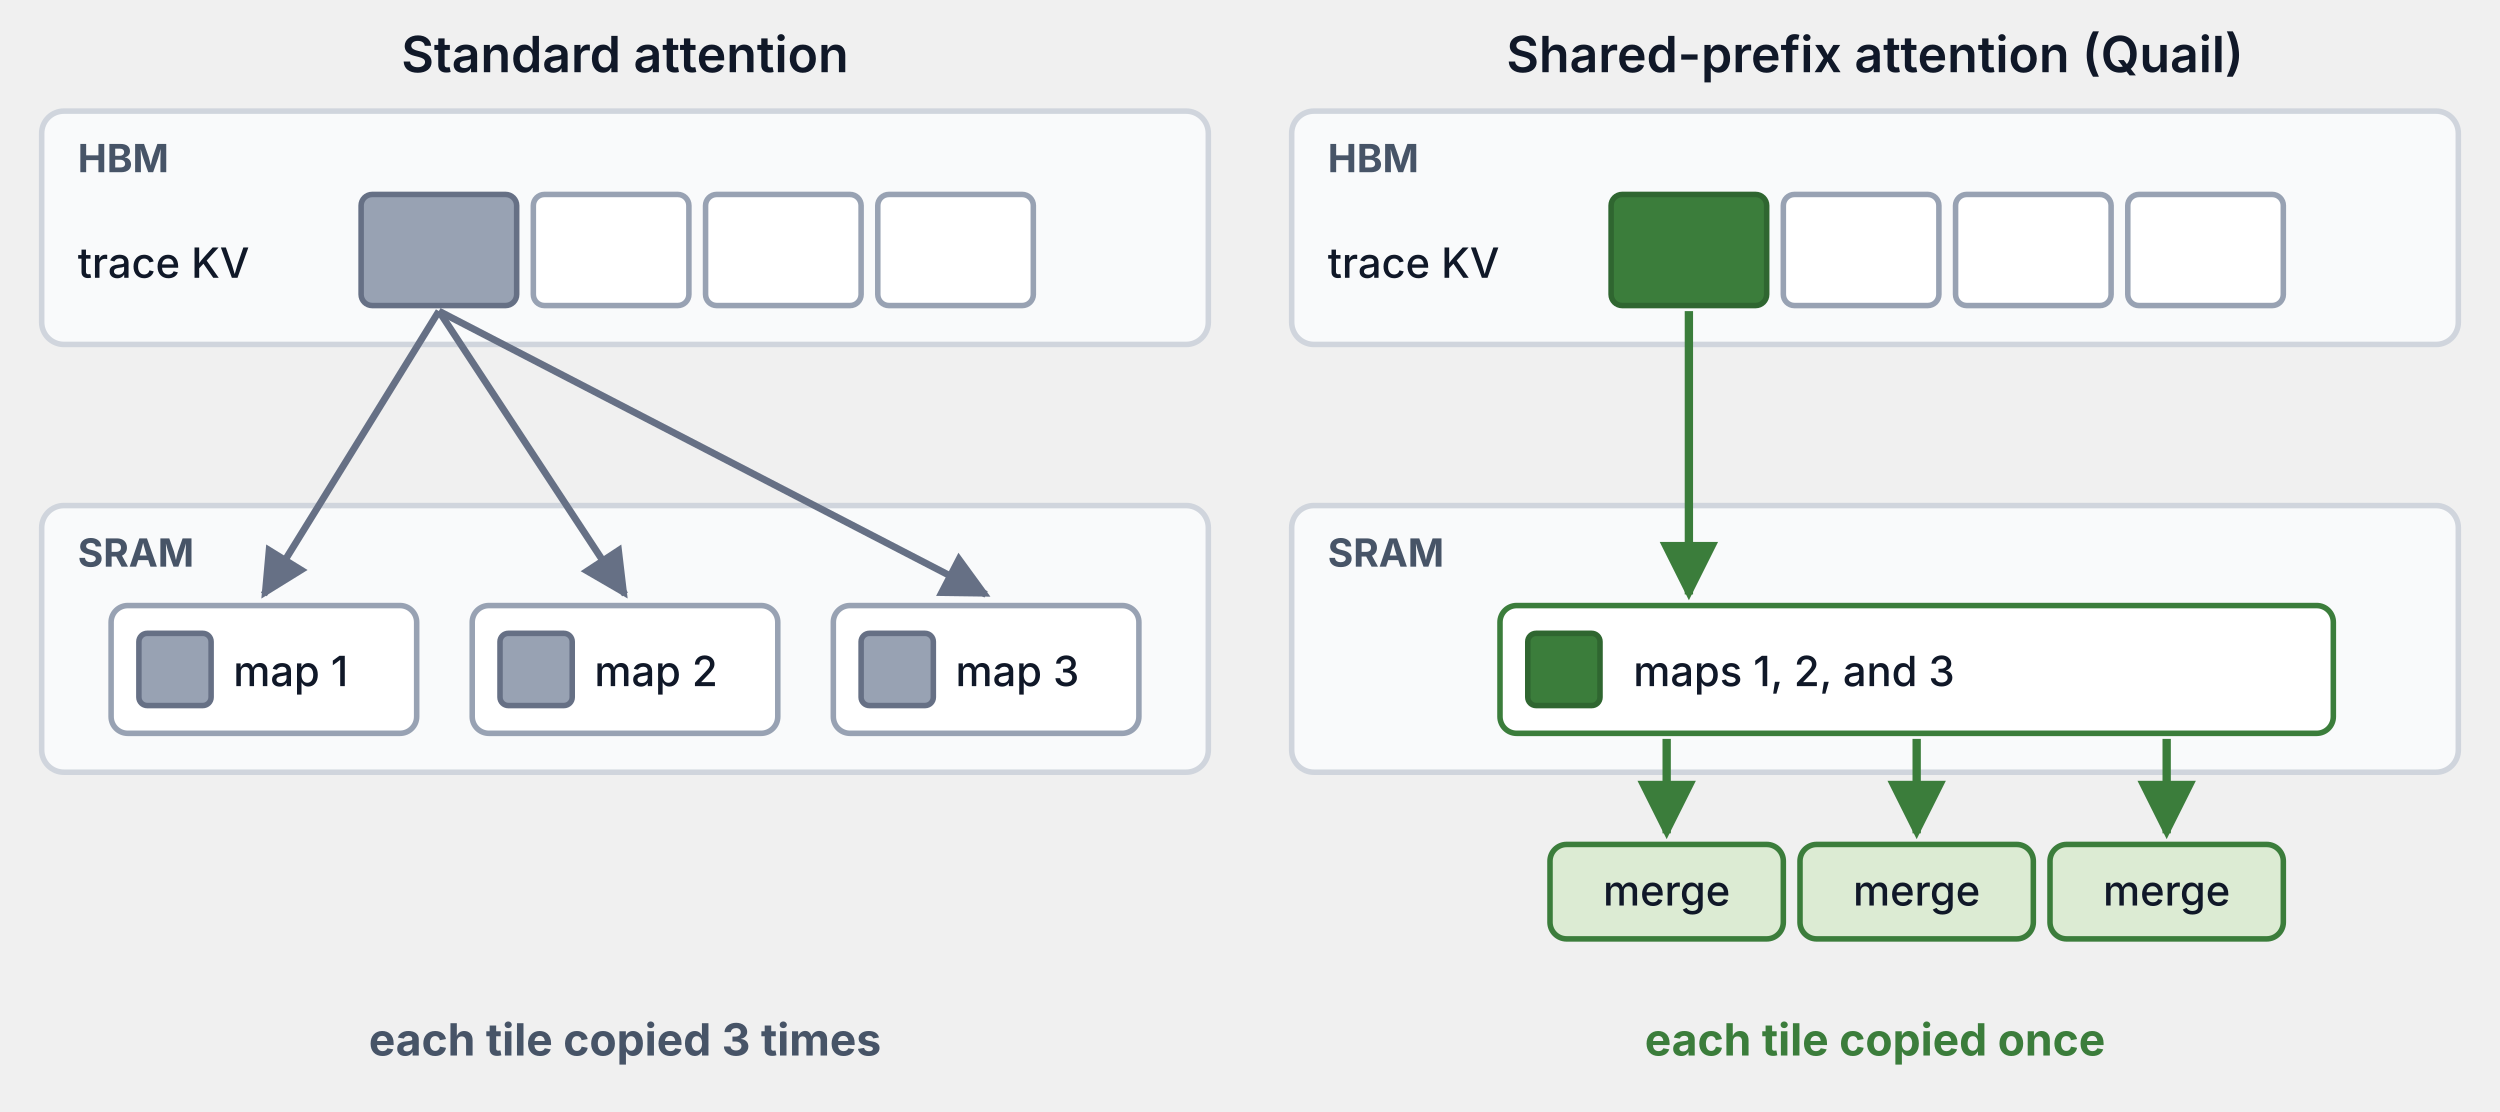
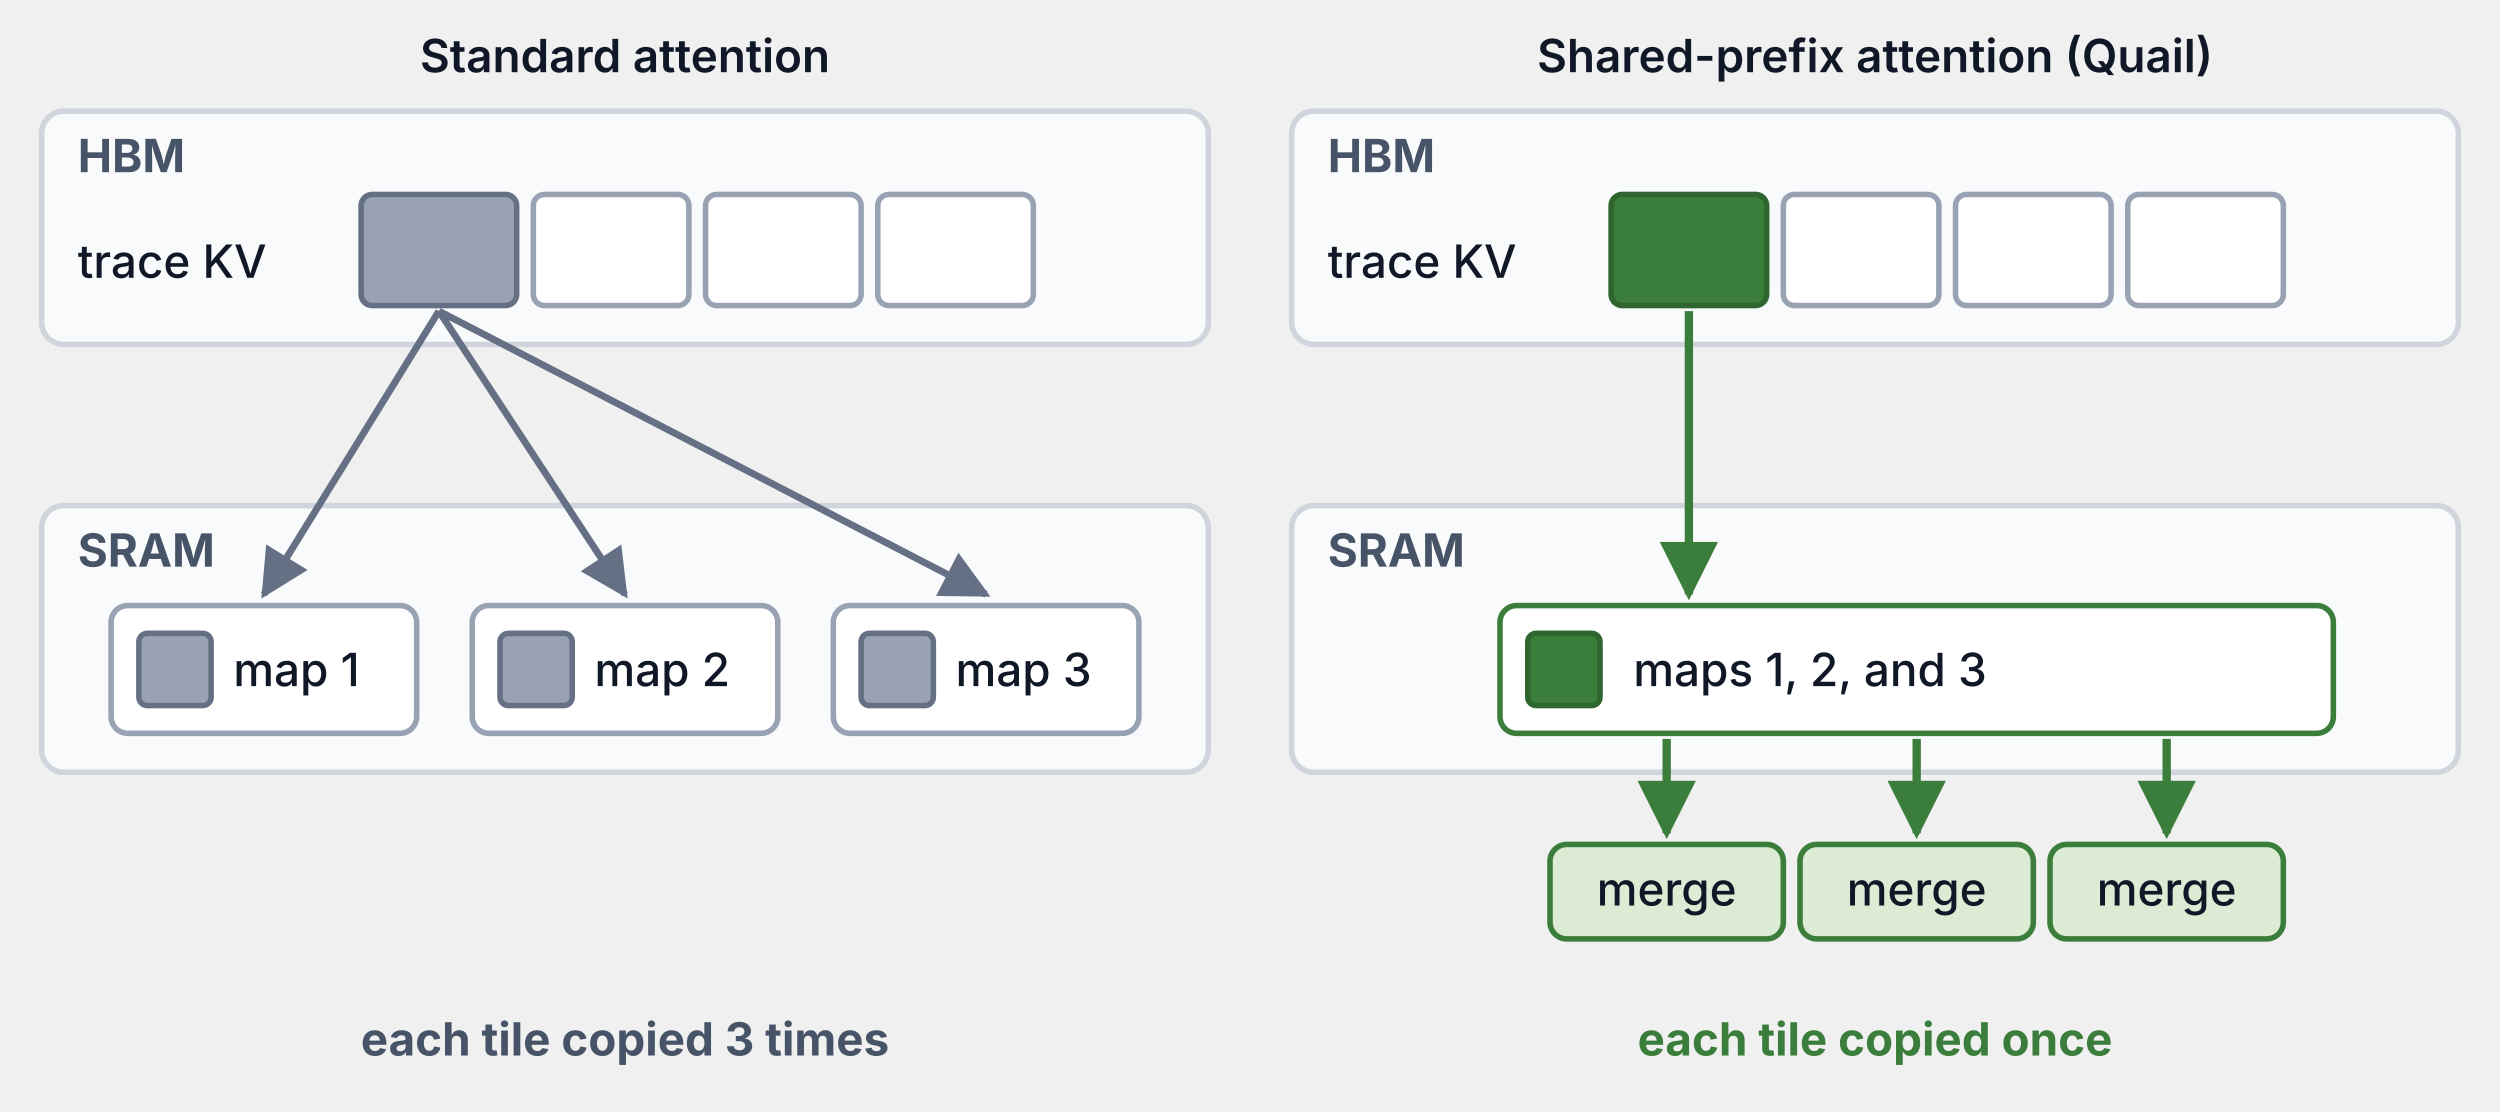
<svg xmlns="http://www.w3.org/2000/svg" viewBox="0 0 900 400" role="img" aria-labelledby="att-t att-d">
  <defs>
    <style>
  .mem { fill: #f9fafb; stroke: #d0d5dd; stroke-width: 2; }
  .tile { fill: #ffffff; stroke: #98a2b3; stroke-width: 2; }
  .hot { fill: #98a2b3; stroke: #667085; stroke-width: 2; }
  .hotg { fill: #3b7d3b; stroke: #2f6630; stroke-width: 2; }
  .slot { fill: #ffffff; stroke: #98a2b3; stroke-width: 2; }
  .merge { fill: #ffffff; stroke: #3b7d3b; stroke-width: 2; stroke-dasharray: 5 4; }
  .mergebox { fill: #dcebd3; stroke: #3b7d3b; stroke-width: 2; }
-   .note { fill: #475467; font: 500 14px "Inter", -apple-system, BlinkMacSystemFont, "Segoe UI", sans-serif; }
+   .note { fill: #475467; font: 500 16.5px "Inter", -apple-system, BlinkMacSystemFont, "Segoe UI", sans-serif; }
  .slotg { fill: #ffffff; stroke: #3b7d3b; stroke-width: 2; }
-   .head { fill: #101828; font: 600 18px "Inter", -apple-system, BlinkMacSystemFont, "Segoe UI", sans-serif; }
-   .memlab { fill: #475467; font: 700 14px "Inter", -apple-system, BlinkMacSystemFont, "Segoe UI", sans-serif; }
-   .lab { fill: #101828; font: 500 15px "Inter", -apple-system, BlinkMacSystemFont, "Segoe UI", sans-serif; }
-   .bad { fill: #475467; font: 700 16px "Inter", -apple-system, BlinkMacSystemFont, "Segoe UI", sans-serif; }
-   .good { fill: #3b7d3b; font: 700 16px "Inter", -apple-system, BlinkMacSystemFont, "Segoe UI", sans-serif; }
+   .head { fill: #101828; font: 600 16.5px "Inter", -apple-system, BlinkMacSystemFont, "Segoe UI", sans-serif; }
+   .memlab { fill: #475467; font: 700 16.5px "Inter", -apple-system, BlinkMacSystemFont, "Segoe UI", sans-serif; }
+   .lab { fill: #101828; font: 500 16.5px "Inter", -apple-system, BlinkMacSystemFont, "Segoe UI", sans-serif; }
+   .bad { fill: #475467; font: 700 16.5px "Inter", -apple-system, BlinkMacSystemFont, "Segoe UI", sans-serif; }
+   .good { fill: #3b7d3b; font: 700 16.5px "Inter", -apple-system, BlinkMacSystemFont, "Segoe UI", sans-serif; }
  .ag { stroke: #667085; stroke-width: 2.5; fill: none; }
  .ac { stroke: #3b7d3b; stroke-width: 3; fill: none; }
</style>
    <marker id="mg" viewBox="0 0 10 10" refX="9" refY="5" markerWidth="7" markerHeight="7" orient="auto">
      <path d="M0,0 L10,5 L0,10 z" fill="#667085" />
    </marker>
    <marker id="mc" viewBox="0 0 10 10" refX="9" refY="5" markerWidth="7" markerHeight="7" orient="auto">
      <path d="M0,0 L10,5 L0,10 z" fill="#3b7d3b" />
    </marker>
  </defs>
  <text class="head" x="225" y="26" text-anchor="middle">Standard attention</text>
  <rect class="mem" x="15" y="40" width="420" height="84" rx="8" />
  <text class="memlab" x="28" y="62">HBM</text>
  <text class="lab" x="28" y="100">trace KV</text>
  <rect class="hot" x="130" y="70" width="56" height="40" rx="4" />
  <rect class="tile" x="192" y="70" width="56" height="40" rx="4" />
  <rect class="tile" x="254" y="70" width="56" height="40" rx="4" />
  <rect class="tile" x="316" y="70" width="56" height="40" rx="4" />
  <rect class="mem" x="15" y="182" width="420" height="96" rx="8" />
  <text class="memlab" x="28" y="204">SRAM</text>
  <line class="ag" x1="158" y1="112" x2="95" y2="214" marker-end="url(#mg)" />
  <line class="ag" x1="158" y1="112" x2="225" y2="214" marker-end="url(#mg)" />
  <line class="ag" x1="158" y1="112" x2="355" y2="214" marker-end="url(#mg)" />
  <rect class="slot" x="40" y="218" width="110" height="46" rx="6" />
  <rect class="hot" x="50" y="228" width="26" height="26" rx="3" />
  <text class="lab" x="84" y="247">map 1</text>
  <rect class="slot" x="170" y="218" width="110" height="46" rx="6" />
  <rect class="hot" x="180" y="228" width="26" height="26" rx="3" />
  <text class="lab" x="214" y="247">map 2</text>
  <rect class="slot" x="300" y="218" width="110" height="46" rx="6" />
  <rect class="hot" x="310" y="228" width="26" height="26" rx="3" />
  <text class="lab" x="344" y="247">map 3</text>
  <text class="bad" x="225" y="380" text-anchor="middle">each tile copied 3 times</text>
  <text class="head" x="675" y="26" text-anchor="middle">Shared-prefix attention (Quail)</text>
  <rect class="mem" x="465" y="40" width="420" height="84" rx="8" />
  <text class="memlab" x="478" y="62">HBM</text>
  <text class="lab" x="478" y="100">trace KV</text>
  <rect class="hotg" x="580" y="70" width="56" height="40" rx="4" />
  <rect class="tile" x="642" y="70" width="56" height="40" rx="4" />
  <rect class="tile" x="704" y="70" width="56" height="40" rx="4" />
  <rect class="tile" x="766" y="70" width="56" height="40" rx="4" />
  <rect class="mem" x="465" y="182" width="420" height="96" rx="8" />
  <text class="memlab" x="478" y="204">SRAM</text>
  <line class="ac" x1="608" y1="112" x2="608" y2="214" marker-end="url(#mc)" />
  <rect class="slotg" x="540" y="218" width="300" height="46" rx="6" />
  <rect class="hotg" x="550" y="228" width="26" height="26" rx="3" />
  <text class="lab" x="588" y="247">maps 1, 2, and 3</text>
  <line class="ac" x1="600" y1="266" x2="600" y2="300" marker-end="url(#mc)" />
  <line class="ac" x1="690" y1="266" x2="690" y2="300" marker-end="url(#mc)" />
  <line class="ac" x1="780" y1="266" x2="780" y2="300" marker-end="url(#mc)" />
  <rect class="mergebox" x="558" y="304" width="84" height="34" rx="6" />
  <rect class="mergebox" x="648" y="304" width="84" height="34" rx="6" />
  <rect class="mergebox" x="738" y="304" width="84" height="34" rx="6" />
  <text class="lab" x="600" y="326" text-anchor="middle">merge</text>
  <text class="lab" x="690" y="326" text-anchor="middle">merge</text>
  <text class="lab" x="780" y="326" text-anchor="middle">merge</text>
  <text class="good" x="675" y="380" text-anchor="middle">each tile copied once</text>
</svg>
